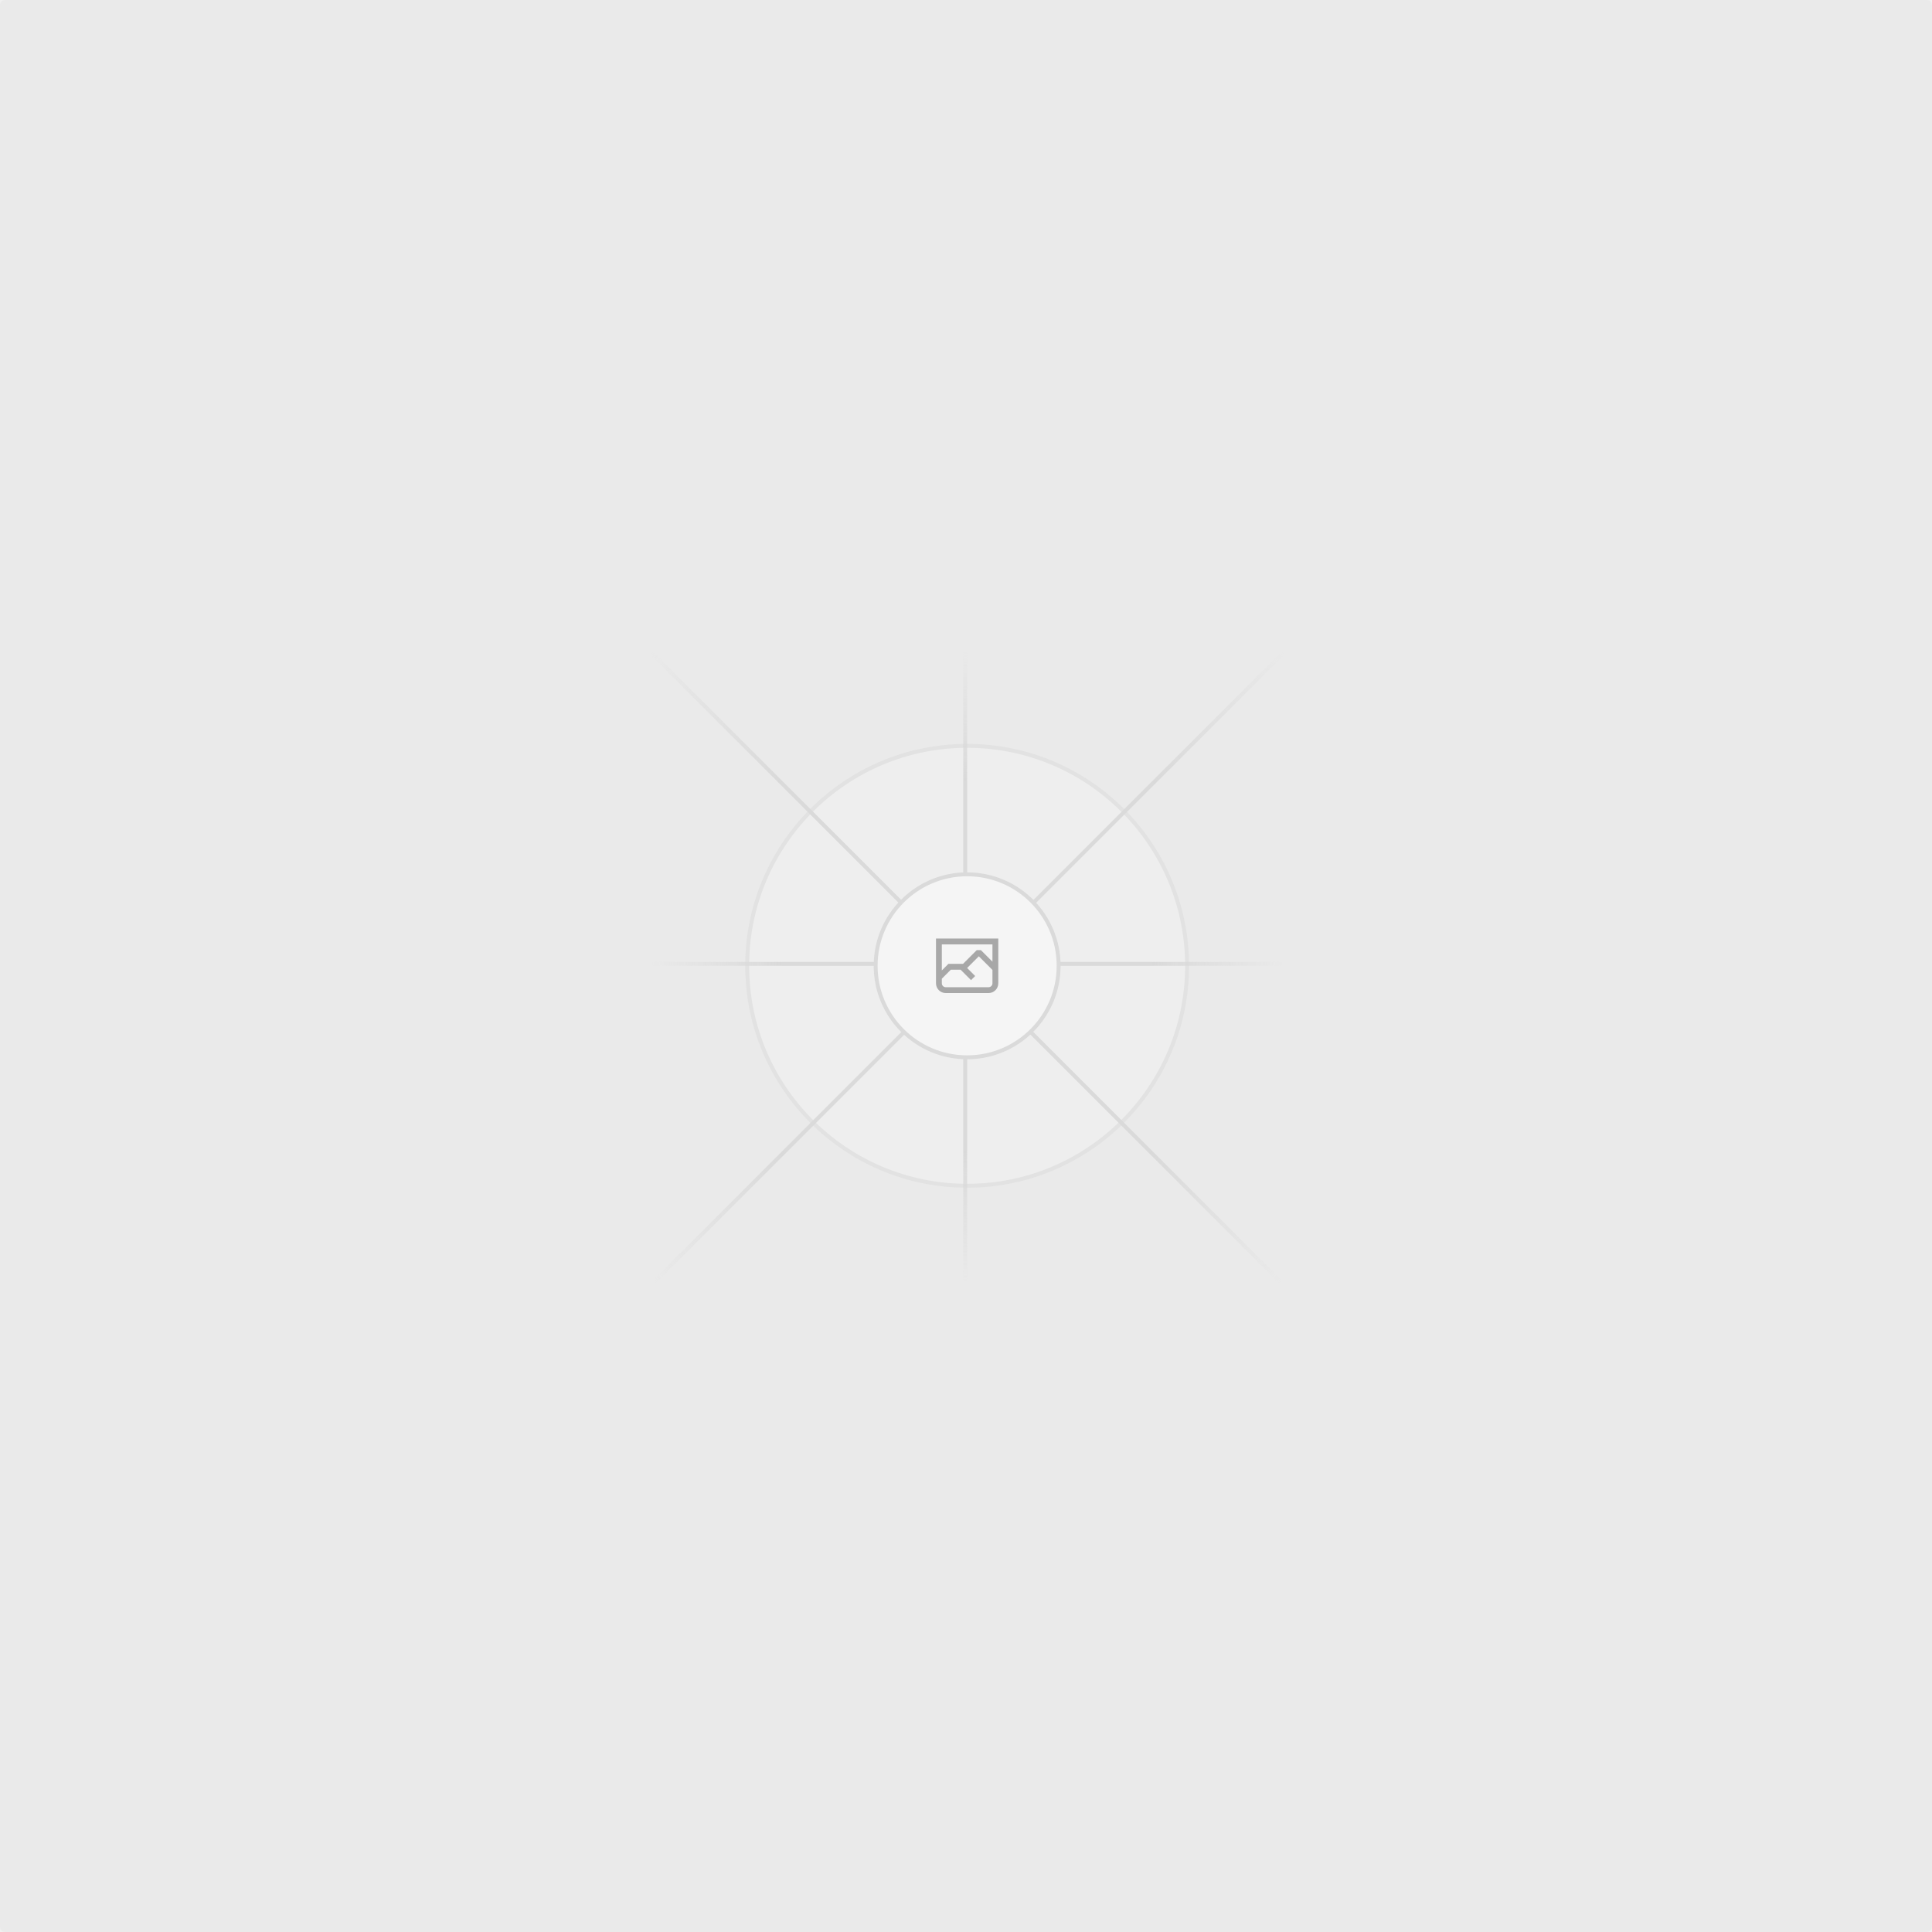
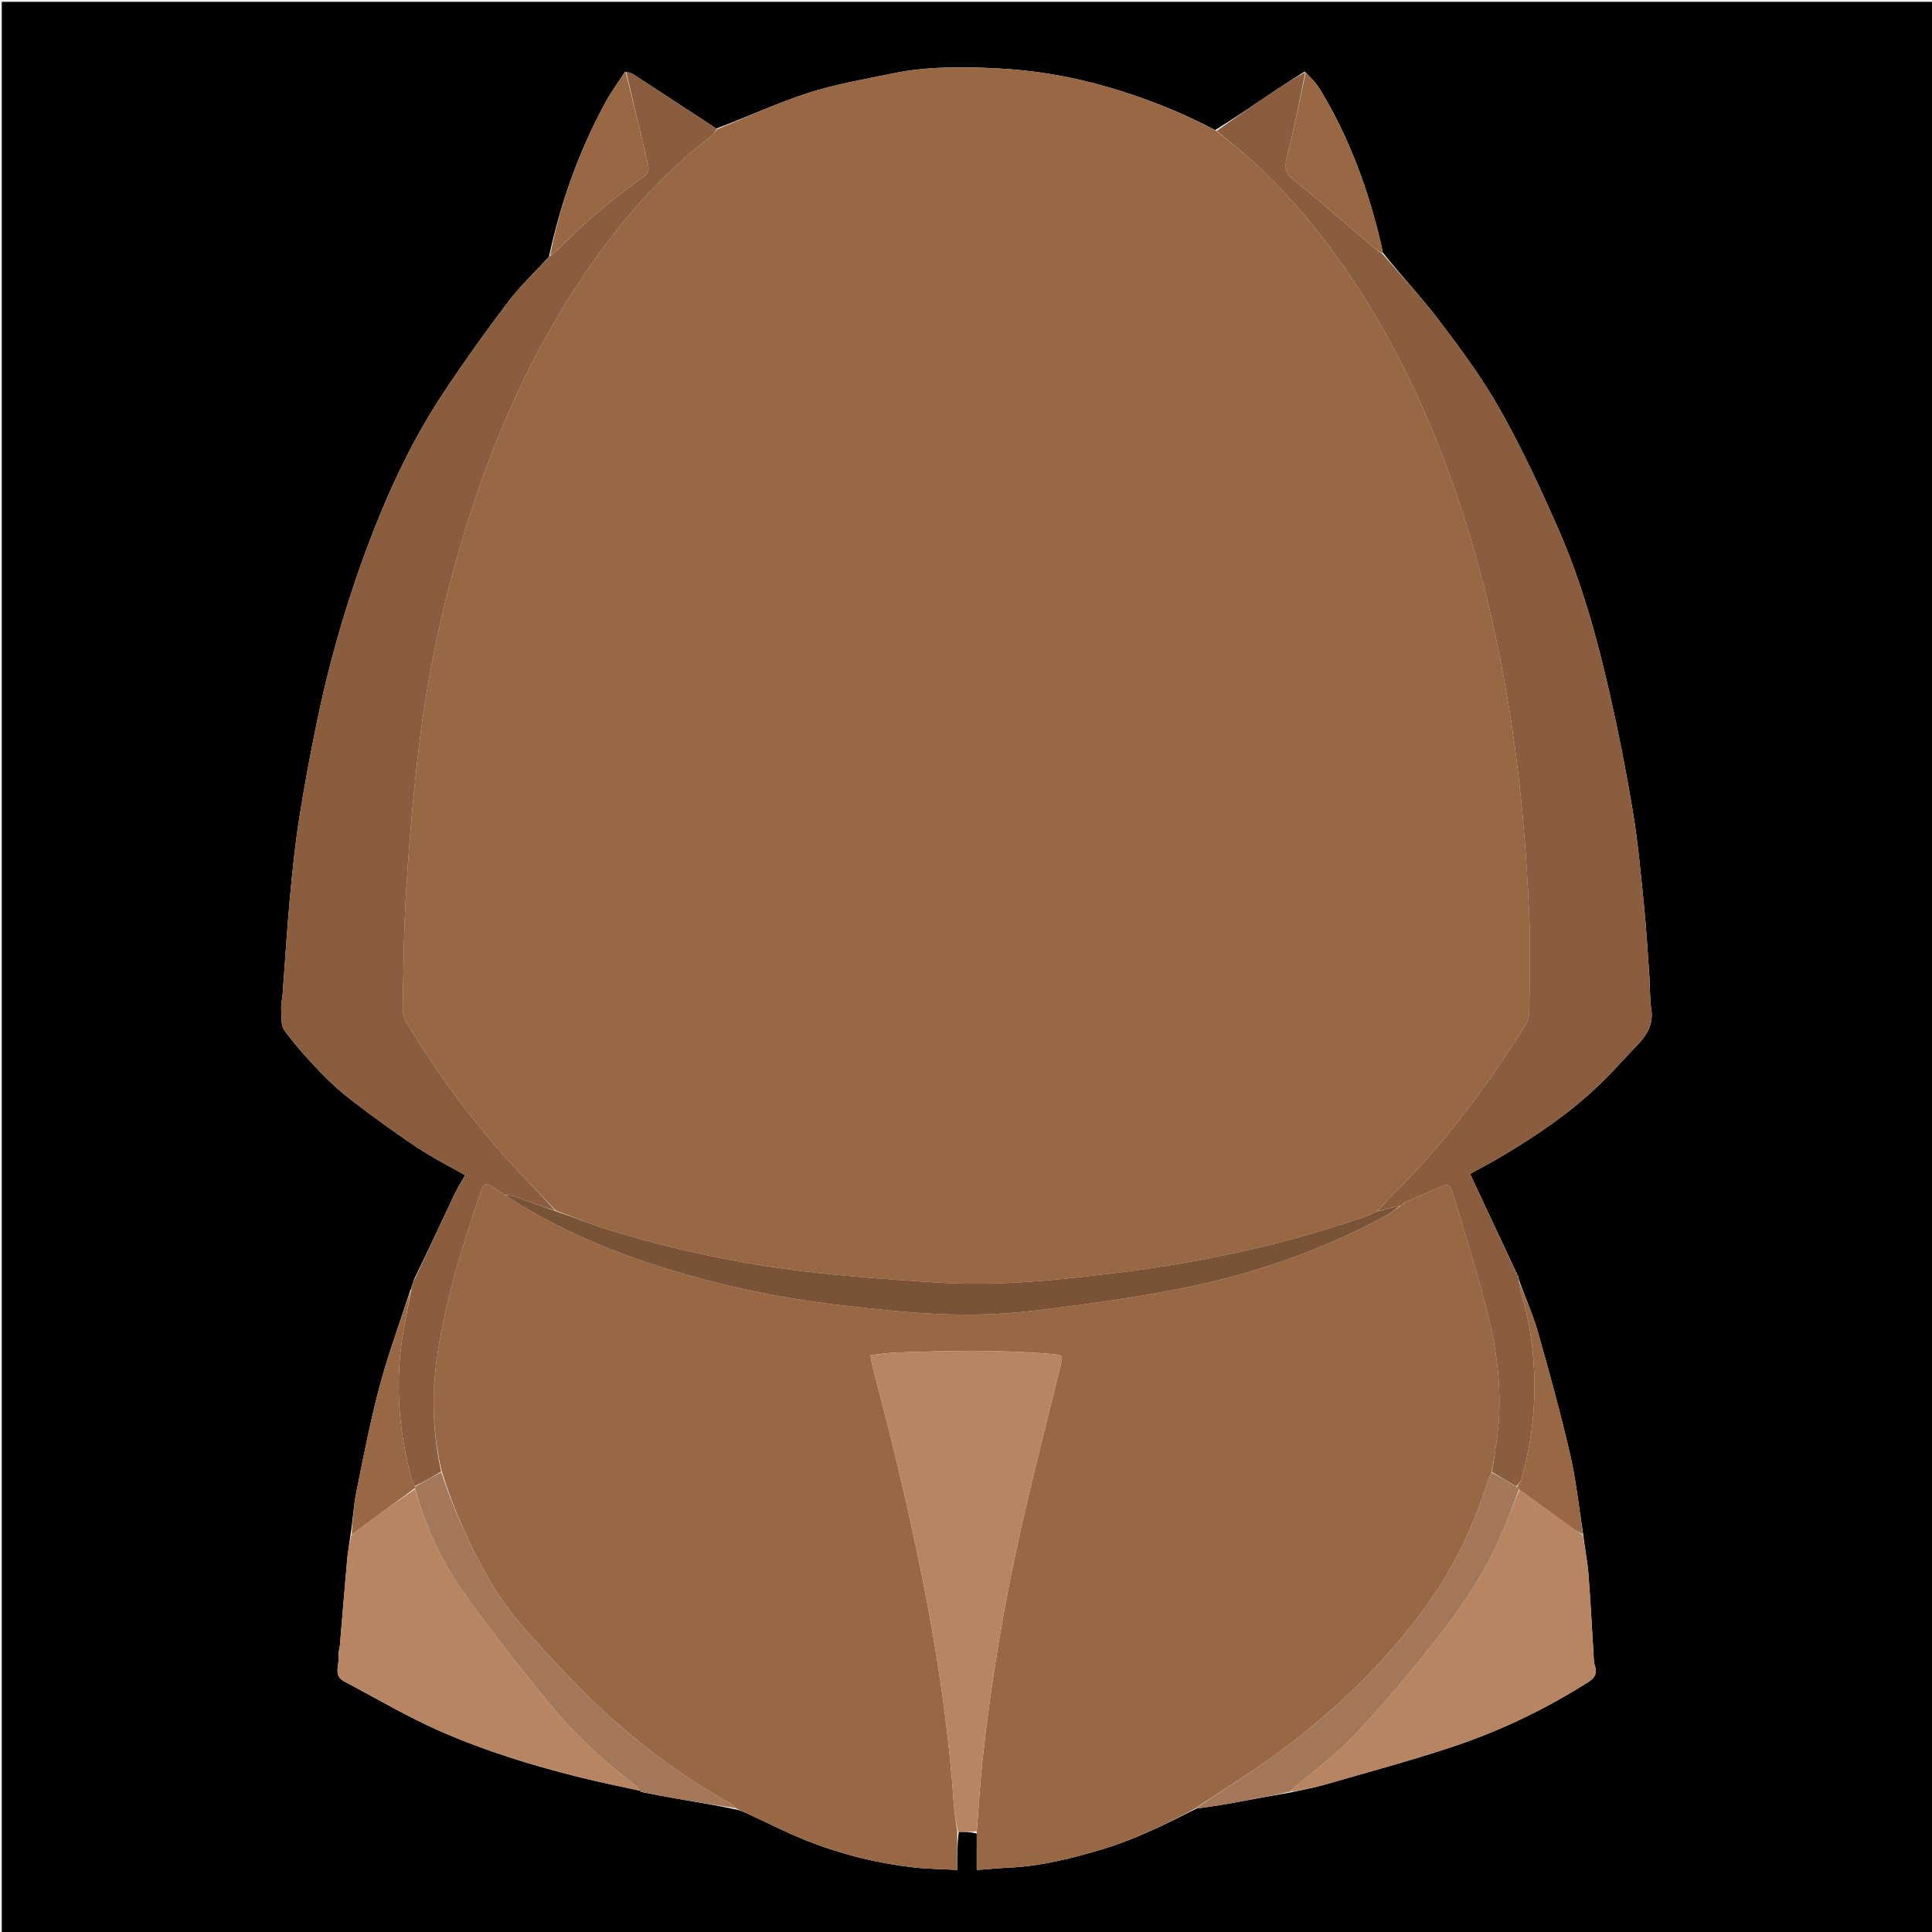
- <svg xmlns="http://www.w3.org/2000/svg" width="1200" height="1200" fill="none">
-   <rect width="1200" height="1200" fill="#EAEAEA" rx="3" />
-   <g opacity=".5">
-     <g opacity=".5">
-       <path fill="#FAFAFA" d="M600.709 736.5c-75.454 0-136.621-61.167-136.621-136.62 0-75.454 61.167-136.621 136.621-136.621 75.453 0 136.62 61.167 136.62 136.621 0 75.453-61.167 136.62-136.62 136.62Z" />
-       <path stroke="#C9C9C9" stroke-width="2.418" d="M600.709 736.5c-75.454 0-136.621-61.167-136.621-136.62 0-75.454 61.167-136.621 136.621-136.621 75.453 0 136.62 61.167 136.62 136.621 0 75.453-61.167 136.62-136.62 136.62Z" />
-     </g>
-     <path stroke="url(#a)" stroke-width="2.418" d="M0-1.209h553.581" transform="scale(1 -1) rotate(45 1163.11 91.165)" />
-     <path stroke="url(#b)" stroke-width="2.418" d="M404.846 598.671h391.726" />
-     <path stroke="url(#c)" stroke-width="2.418" d="M599.5 795.742V404.017" />
-     <path stroke="url(#d)" stroke-width="2.418" d="m795.717 796.597-391.441-391.44" />
-     <path fill="#fff" d="M600.709 656.704c-31.384 0-56.825-25.441-56.825-56.824 0-31.384 25.441-56.825 56.825-56.825 31.383 0 56.824 25.441 56.824 56.825 0 31.383-25.441 56.824-56.824 56.824Z" />
-     <g clip-path="url(#e)">
-       <path fill="#666" fill-rule="evenodd" d="M616.426 586.58h-31.434v16.176l3.553-3.554.531-.531h9.068l.074-.074 8.463-8.463h2.565l7.18 7.181V586.58Zm-15.715 14.654 3.698 3.699 1.283 1.282-2.565 2.565-1.282-1.283-5.2-5.199h-6.066l-5.514 5.514-.073.073v2.876a2.418 2.418 0 0 0 2.418 2.418h26.598a2.418 2.418 0 0 0 2.418-2.418v-8.317l-8.463-8.463-7.181 7.181-.071.072Zm-19.347 5.442v4.085a6.045 6.045 0 0 0 6.046 6.045h26.598a6.044 6.044 0 0 0 6.045-6.045v-7.108l1.356-1.355-1.282-1.283-.074-.073v-17.989h-38.689v23.43l-.146.146.146.147Z" clip-rule="evenodd" />
-     </g>
-     <path stroke="#C9C9C9" stroke-width="2.418" d="M600.709 656.704c-31.384 0-56.825-25.441-56.825-56.824 0-31.384 25.441-56.825 56.825-56.825 31.383 0 56.824 25.441 56.824 56.825 0 31.383-25.441 56.824-56.824 56.824Z" />
-   </g>
-   <defs>
-     <linearGradient id="a" x1="554.061" x2="-.48" y1=".083" y2=".087" gradientUnits="userSpaceOnUse">
-       <stop stop-color="#C9C9C9" stop-opacity="0" />
-       <stop offset=".208" stop-color="#C9C9C9" />
-       <stop offset=".792" stop-color="#C9C9C9" />
-       <stop offset="1" stop-color="#C9C9C9" stop-opacity="0" />
-     </linearGradient>
-     <linearGradient id="b" x1="796.912" x2="404.507" y1="599.963" y2="599.965" gradientUnits="userSpaceOnUse">
-       <stop stop-color="#C9C9C9" stop-opacity="0" />
-       <stop offset=".208" stop-color="#C9C9C9" />
-       <stop offset=".792" stop-color="#C9C9C9" />
-       <stop offset="1" stop-color="#C9C9C9" stop-opacity="0" />
-     </linearGradient>
-     <linearGradient id="c" x1="600.792" x2="600.794" y1="403.677" y2="796.082" gradientUnits="userSpaceOnUse">
-       <stop stop-color="#C9C9C9" stop-opacity="0" />
-       <stop offset=".208" stop-color="#C9C9C9" />
-       <stop offset=".792" stop-color="#C9C9C9" />
-       <stop offset="1" stop-color="#C9C9C9" stop-opacity="0" />
-     </linearGradient>
-     <linearGradient id="d" x1="404.85" x2="796.972" y1="403.903" y2="796.02" gradientUnits="userSpaceOnUse">
-       <stop stop-color="#C9C9C9" stop-opacity="0" />
-       <stop offset=".208" stop-color="#C9C9C9" />
-       <stop offset=".792" stop-color="#C9C9C9" />
-       <stop offset="1" stop-color="#C9C9C9" stop-opacity="0" />
-     </linearGradient>
-     <clipPath id="e">
-       <path fill="#fff" d="M581.364 580.535h38.689v38.689h-38.689z" />
-     </clipPath>
-   </defs>
+ <svg xmlns="http://www.w3.org/2000/svg" version="1.1" id="Layer_1" x="0px" y="0px" width="100%" viewBox="0 0 1080 1080" enable-background="new 0 0 1080 1080" xml:space="preserve">
+   <path fill="#000000" opacity="1" stroke="none" d=" M1,409   C1,272.682 1,136.865 1,1.024   C360.943,1.024 720.886,1.024 1080.914,1.024   C1080.914,360.901 1080.914,720.802 1080.914,1080.852   C721,1080.852 361,1080.852 1,1080.852   C1,857.114 1,633.307 1,409  M358.05,1001.473   C358.353,1001.604 358.656,1001.735 359.783,1001.999   C365.898,1003.144 371.999,1004.363 378.129,1005.419   C389.403,1007.363 400.693,1009.211 412.367,1011.7   C413.906,1012.269 415.489,1012.741 416.977,1013.423   C428.298,1018.612 439.397,1024.353 450.954,1028.943   C470.049,1036.528 489.92,1041.526 510.361,1043.854   C518.336,1044.762 526.408,1044.819 535.101,1045.301   C535.101,1037.629 535.101,1030.849 536.003,1024.012   C539.327,1024.035 542.651,1024.058 545.994,1025.008   C545.994,1031.546 545.994,1038.083 545.994,1045.352   C551.79,1044.917 557.848,1044.313 563.922,1044.034   C582.101,1043.198 599.561,1038.764 616.855,1033.553   C634.814,1028.141 651.493,1019.763 668.876,1010.996   C674.534,1010.149 680.216,1009.436 685.844,1008.426   C697.584,1006.32 709.296,1004.058 721.819,1001.941   C728.158,1000.493 734.583,999.342 740.822,997.545   C764.264,990.79 787.843,984.425 810.998,976.783   C838.194,967.808 863.952,955.493 888.178,940.061   C891.939,937.665 892.758,935.001 891.567,931.134   C891.327,930.355 891.076,929.551 891.026,928.746   C890,912.288 889.193,895.814 887.911,879.377   C887.354,872.244 885.832,865.185 884.938,857.234   C882.595,842.511 881.071,827.599 877.722,813.109   C872.418,790.164 866.187,767.417 859.748,744.757   C856.947,734.901 852.659,725.468 849.035,715.211   C848.978,714.794 848.92,714.378 848.824,713.452   C848.561,713.244 848.297,713.036 847.999,712.385   C847.999,712.385 847.863,711.962 847.826,711.455   C847.559,711.256 847.293,711.057 847.026,710.107   C838.634,692.183 830.242,674.259 821.793,656.214   C827.7,652.931 834.119,649.575 840.331,645.871   C859.183,634.632 877.302,622.324 893.238,607.142   C900.922,599.821 907.988,591.852 915.326,584.169   C920.614,578.632 924.369,572.687 923.117,564.355   C922.187,558.166 922.438,551.808 921.997,545.536   C921.06,532.197 920.289,518.838 918.948,505.537   C917.199,488.179 915.619,470.761 912.775,453.566   C909.131,431.535 904.812,409.584 899.861,387.808   C892.709,356.35 884.051,325.222 871.08,295.625   C861.166,273.001 850.676,250.506 838.583,228.998   C828.863,211.71 816.899,195.58 804.919,179.698   C795,166.548 783.604,154.512 772.963,141.163   C772.648,139.565 772.384,137.957 772.013,136.373   C764.869,105.911 754.232,76.812 737.916,49.987   C735.707,46.356 732.634,43.251 729.258,40.015   C723.626,43.644 717.936,47.187 712.373,50.919   C701.533,58.191 690.763,65.569 679.291,72.72   C660.361,62.695 640.549,54.912 619.996,48.872   C599.564,42.868 578.668,39.269 557.515,38.215   C538.026,37.245 518.367,37.05 499.069,41.036   C483.204,44.313 467.098,47.033 451.738,51.982   C434.457,57.55 417.892,65.341 400.389,71.844   C384.953,61.736 369.528,51.612 354.06,41.554   C352.849,40.766 351.339,40.437 349.348,40.205   C345.712,45.833 341.707,51.259 338.504,57.124   C323.743,84.149 313.523,112.868 306.847,143.583   C299.123,152.013 290.702,159.915 283.827,168.988   C271.216,185.631 259.06,202.662 247.539,220.076   C227.975,249.644 213.784,281.9 201.885,315.202   C191.526,344.196 183.256,373.789 177.073,403.936   C173.377,421.959 169.972,440.061 167.141,458.237   C164.861,472.873 163.358,487.648 162.015,502.407   C160.398,520.169 159.326,537.98 157.988,555.767   C157.778,558.556 157.052,561.351 157.197,564.111   C157.408,568.143 156.875,573.11 158.978,575.979   C165.111,584.347 172.113,592.143 179.318,599.639   C184.914,605.46 191.018,610.902 197.445,615.792   C209.08,624.646 220.905,633.294 233.073,641.393   C241.64,647.096 250.906,651.75 260.01,656.957   C257.97,660.555 255.804,663.874 254.124,667.423   C246.662,683.195 239.339,699.032 231.519,715.076   C231.393,715.368 231.267,715.659 231.005,716.571   C230.991,716.994 230.977,717.416 230.518,718.074   C230.392,718.367 230.266,718.659 230.003,719.574   C229.987,719.999 229.971,720.424 229.354,721.274   C223.572,739.143 217.049,756.814 212.208,774.935   C207.029,794.317 203.219,814.079 199.256,833.765   C197.648,841.752 197.215,849.975 195.837,858.801   C195.218,863.309 194.416,867.801 194.013,872.328   C192.601,888.201 191.34,904.087 189.983,919.964   C189.816,921.911 188.94,923.909 189.217,925.76   C189.934,930.563 185.961,936.55 192.462,939.968   C210.226,949.311 227.573,959.611 245.901,967.681   C271.06,978.76 297.396,986.855 324.103,993.507   C335.309,996.298 346.638,998.597 357.961,1001.024   C357.961,1001.024 357.865,1000.973 358.05,1001.473  z" />
+   <path fill="#986844" opacity="1" stroke="none" d=" M401.016,72.165   C417.892,65.341 434.457,57.55 451.738,51.982   C467.098,47.033 483.204,44.313 499.069,41.036   C518.367,37.05 538.026,37.245 557.515,38.215   C578.668,39.269 599.564,42.868 619.996,48.872   C640.549,54.912 660.361,62.695 679.816,73.095   C687.496,79.423 694.953,85.052 701.751,91.387   C722.925,111.117 741.055,133.466 756.996,157.571   C782.148,195.602 800.858,236.767 815.39,279.859   C828.996,320.206 838.35,361.601 844.817,403.668   C850.308,439.386 853.298,475.351 854.838,511.416   C855.604,529.377 855.095,547.399 854.875,565.389   C854.84,568.219 853.84,571.389 852.325,573.796   C830.719,608.138 806.516,640.459 777.521,669.01   C774.918,671.573 772.525,674.351 769.733,677.214   C767.141,678.376 764.902,679.499 762.555,680.309   C718.456,695.528 673.148,705.431 626.89,711.201   C592.696,715.465 558.443,719.151 523.933,716.943   C498.714,715.33 473.458,713.603 448.387,710.549   C412.967,706.235 378.065,698.861 343.853,688.61   C332.729,685.277 321.908,680.927 310.772,676.76   C301.429,666.863 292.03,657.459 283.144,647.592   C262.146,624.275 243.804,598.951 227.535,572.14   C226.067,569.72 225.083,566.539 225.137,563.736   C225.562,541.457 225.686,519.146 227.088,496.919   C228.74,470.723 230.957,444.529 234.04,418.465   C239.689,370.705 250.364,323.968 265.788,278.412   C281.615,231.664 302.568,187.369 331.089,146.886   C349.786,120.348 371.187,96.327 397.008,76.439   C398.535,75.263 399.689,73.601 401.016,72.165  z" />
+   <path fill="#986844" opacity="1" stroke="none" d=" M535.101,1024.068   C535.101,1030.849 535.101,1037.629 535.101,1045.301   C526.408,1044.819 518.336,1044.762 510.361,1043.854   C489.92,1041.526 470.049,1036.528 450.954,1028.943   C439.397,1024.353 428.298,1018.612 416.977,1013.423   C415.489,1012.741 413.906,1012.269 411.97,1011.126   C410.361,1009.694 409.213,1008.724 407.927,1007.998   C381.431,993.027 357.101,974.996 335.006,954.196   C320.497,940.537 306.943,925.795 293.715,910.871   C286.143,902.328 279.217,892.947 273.522,883.066   C262.544,864.018 253.576,843.941 246.939,822.498   C242.195,802.355 241.203,782.487 243.83,762.282   C248.215,728.569 258.461,696.453 269.33,664.466   C270.281,661.668 271.862,661.152 274.211,662.67   C276.861,664.383 279.442,666.202 282.351,668.136   C307.791,684.683 334.9,696.913 363.346,706.256   C398.584,717.829 434.678,725.641 471.508,729.816   C490.828,732.006 510.227,734.092 529.639,734.715   C545.88,735.235 562.31,734.558 578.445,732.632   C605.353,729.42 632.27,725.706 658.859,720.534   C699.099,712.708 737.683,699.549 773.885,679.981   C777.076,678.256 779.989,676.017 783.014,674.007   C782.997,673.997 783.008,674.035 783.286,673.913   C784.087,673.194 784.611,672.598 785.506,671.993   C791.917,669.315 797.951,666.633 803.998,663.978   C809.564,661.535 810.559,661.777 812.264,667.486   C818.731,689.136 825.604,710.69 831.204,732.567   C837.118,755.675 840.061,779.251 836.97,803.191   C836.12,809.773 835.021,816.323 833.806,823.176   C832.962,824.997 832.262,826.502 831.746,828.068   C824.575,849.831 815.519,870.93 802.759,889.832   C780.157,923.313 751.595,951.546 719.585,976.016   C703.102,988.618 685.243,999.42 668.006,1011.035   C651.493,1019.763 634.814,1028.141 616.855,1033.553   C599.561,1038.764 582.101,1043.198 563.922,1044.034   C557.848,1044.313 551.79,1044.917 545.994,1045.352   C545.994,1038.083 545.994,1031.546 546.042,1024.123   C547.103,1010.308 547.805,997.343 549.185,984.451   C553.922,940.207 561.289,896.369 571.095,852.982   C577.886,822.939 585.611,793.107 592.93,763.183   C594.281,757.66 594.023,757.435 588.234,756.933   C558.986,754.399 529.711,755.006 500.435,756.128   C495.997,756.298 491.579,757 486.607,757.513   C486.945,759.554 487.092,761.162 487.484,762.709   C491.815,779.821 496.395,796.874 500.506,814.039   C515.833,878.053 528.664,942.494 533.173,1008.336   C533.534,1013.599 534.446,1018.825 535.101,1024.068  z" />
+   <path fill="#895D3D" opacity="1" stroke="none" d=" M282.054,667.975   C279.442,666.202 276.861,664.383 274.211,662.67   C271.862,661.152 270.281,661.668 269.33,664.466   C258.461,696.453 248.215,728.569 243.83,762.282   C241.203,782.487 242.195,802.355 246.598,822.604   C241.553,825.769 236.806,828.439 231.853,830.801   C231.033,828.95 230.253,827.452 229.832,825.859   C223.22,800.829 220.944,775.464 224.617,749.759   C226.002,740.066 228.153,730.482 229.955,720.849   C229.971,720.424 229.987,719.999 230.214,719.081   C230.598,718.334 230.777,718.084 230.964,717.839   C230.977,717.416 230.991,716.994 231.216,716.081   C231.599,715.337 231.779,715.089 231.966,714.846   C239.339,699.032 246.662,683.195 254.124,667.423   C255.804,663.874 257.97,660.555 260.01,656.957   C250.906,651.75 241.64,647.096 233.073,641.393   C220.905,633.294 209.08,624.646 197.445,615.792   C191.018,610.902 184.914,605.46 179.318,599.639   C172.113,592.143 165.111,584.347 158.978,575.979   C156.875,573.11 157.408,568.143 157.197,564.111   C157.052,561.351 157.778,558.556 157.988,555.767   C159.326,537.98 160.398,520.169 162.015,502.407   C163.358,487.648 164.861,472.873 167.141,458.237   C169.972,440.061 173.377,421.959 177.073,403.936   C183.256,373.789 191.526,344.196 201.885,315.202   C213.784,281.9 227.975,249.644 247.539,220.076   C259.06,202.662 271.216,185.631 283.827,168.988   C290.702,159.915 299.123,152.013 307.32,143.178   C308.984,141.888 310.327,141.148 311.345,140.095   C326.189,124.727 342.458,111.032 359.923,98.757   C362.569,96.898 362.955,94.837 362.248,91.897   C358.086,74.579 354.048,57.232 349.969,39.894   C351.339,40.437 352.849,40.766 354.06,41.554   C369.528,51.612 384.953,61.736 400.703,72.005   C399.689,73.601 398.535,75.263 397.008,76.439   C371.187,96.327 349.786,120.348 331.089,146.886   C302.568,187.369 281.615,231.664 265.788,278.412   C250.364,323.968 239.689,370.705 234.04,418.465   C230.957,444.529 228.74,470.723 227.088,496.919   C225.686,519.146 225.562,541.457 225.137,563.736   C225.083,566.539 226.067,569.72 227.535,572.14   C243.804,598.951 262.146,624.275 283.144,647.592   C292.03,657.459 301.429,666.863 310.381,676.735   C302.639,674.256 295.135,671.455 287.569,668.831   C285.839,668.231 283.898,668.244 282.054,667.975  z" />
+   <path fill="#895D3D" opacity="1" stroke="none" d=" M834.036,822.888   C835.021,816.323 836.12,809.773 836.97,803.191   C840.061,779.251 837.118,755.675 831.204,732.567   C825.604,710.69 818.731,689.136 812.264,667.486   C810.559,661.777 809.564,661.535 803.998,663.978   C797.951,666.633 791.917,669.315 785.221,672.113   C784.045,672.839 783.527,673.437 783.008,674.035   C783.008,674.035 782.997,673.997 782.614,674.017   C778.165,675.034 774.1,676.032 770.035,677.03   C772.525,674.351 774.918,671.573 777.521,669.01   C806.516,640.459 830.719,608.138 852.325,573.796   C853.84,571.389 854.84,568.219 854.875,565.389   C855.095,547.399 855.604,529.377 854.838,511.416   C853.298,475.351 850.308,439.386 844.817,403.668   C838.35,361.601 828.996,320.206 815.39,279.859   C800.858,236.767 782.148,195.602 756.996,157.571   C741.055,133.466 722.925,111.117 701.751,91.387   C694.953,85.052 687.496,79.423 680.152,73.187   C690.763,65.569 701.533,58.191 712.373,50.919   C717.936,47.187 723.626,43.644 729.612,40.383   C726.441,56.637 723.189,72.592 719.247,88.375   C717.829,94.054 718.975,97.232 723.612,100.966   C738.721,113.134 753.277,125.988 768.076,138.543   C769.569,139.81 771.262,140.841 772.862,141.982   C783.604,154.512 795,166.548 804.919,179.698   C816.899,195.58 828.863,211.71 838.583,228.998   C850.676,250.506 861.166,273.001 871.08,295.625   C884.051,325.222 892.709,356.35 899.861,387.808   C904.812,409.584 909.131,431.535 912.775,453.566   C915.619,470.761 917.199,488.179 918.948,505.537   C920.289,518.838 921.06,532.197 921.997,545.536   C922.438,551.808 922.187,558.166 923.117,564.355   C924.369,572.687 920.614,578.632 915.326,584.169   C907.988,591.852 900.922,599.821 893.238,607.142   C877.302,622.324 859.183,634.632 840.331,645.871   C834.119,649.575 827.7,652.931 821.793,656.214   C830.242,674.259 838.634,692.183 847.165,710.667   C847.476,711.483 847.663,711.728 847.863,711.962   C847.863,711.962 847.999,712.385 848.154,712.796   C848.479,713.469 848.664,713.721 848.863,713.962   C848.92,714.378 848.978,714.794 849.047,715.943   C849.506,718.954 849.751,721.295 850.432,723.502   C855.469,739.844 857.651,756.726 857.752,773.65   C857.858,791.42 855.554,809.127 850.595,826.329   C850.112,828.003 848.88,829.46 847.709,830.835   C842.96,828.064 838.498,825.476 834.036,822.888  z" />
+   <path fill="#B78562" opacity="1" stroke="none" d=" M535.552,1024.04   C534.446,1018.825 533.534,1013.599 533.173,1008.336   C528.664,942.494 515.833,878.053 500.506,814.039   C496.395,796.874 491.815,779.821 487.484,762.709   C487.092,761.162 486.945,759.554 486.607,757.513   C491.579,757 495.997,756.298 500.435,756.128   C529.711,755.006 558.986,754.399 588.234,756.933   C594.023,757.435 594.281,757.66 592.93,763.183   C585.611,793.107 577.886,822.939 571.095,852.982   C561.289,896.369 553.922,940.207 549.185,984.451   C547.805,997.343 547.103,1010.308 546.032,1023.66   C542.651,1024.058 539.327,1024.035 535.552,1024.04  z" />
+   <path fill="#B78562" opacity="1" stroke="none" d=" M884.748,858.093   C885.832,865.185 887.354,872.244 887.911,879.377   C889.193,895.814 890,912.288 891.026,928.746   C891.076,929.551 891.327,930.355 891.567,931.134   C892.758,935.001 891.939,937.665 888.178,940.061   C863.952,955.493 838.194,967.808 810.998,976.783   C787.843,984.425 764.264,990.79 740.822,997.545   C734.583,999.342 728.158,1000.493 721.557,1001.606   C722.531,1000.177 723.752,999.068 725.004,997.994   C735.355,989.118 746.496,980.999 755.882,971.199   C769.789,956.681 782.833,941.283 795.553,925.695   C813.171,904.106 829.36,881.483 840.193,855.536   C843.334,848.012 846.132,840.345 849.438,832.831   C859.271,839.846 868.743,846.788 878.243,853.69   C880.36,855.229 882.577,856.629 884.748,858.093  z" />
+   <path fill="#B78562" opacity="1" stroke="none" d=" M357.911,1001.12   C346.638,998.597 335.309,996.298 324.103,993.507   C297.396,986.855 271.06,978.76 245.901,967.681   C227.573,959.611 210.226,949.311 192.462,939.968   C185.961,936.55 189.934,930.563 189.217,925.76   C188.94,923.909 189.816,921.911 189.983,919.964   C191.34,904.087 192.601,888.201 194.013,872.328   C194.416,867.801 195.218,863.309 196.362,858.347   C199.491,855.861 202.041,853.755 204.709,851.809   C213.782,845.191 222.897,838.629 232.039,832.428   C237.755,853.011 246.449,872.023 258.384,889.069   C272.759,909.602 288.459,929.244 304.234,948.747   C319.007,967.013 335.738,983.435 354.674,997.493   C355.948,998.439 356.841,999.899 357.911,1001.12  z" />
+   <path fill="#A47758" opacity="1" stroke="none" d=" M357.936,1001.072   C356.841,999.899 355.948,998.439 354.674,997.493   C335.738,983.435 319.007,967.013 304.234,948.747   C288.459,929.244 272.759,909.602 258.384,889.069   C246.449,872.023 237.755,853.011 232.054,832.193   C232.027,831.577 232.059,831.109 232.059,831.109   C236.806,828.439 241.553,825.769 246.641,822.994   C253.576,843.941 262.544,864.018 273.522,883.066   C279.217,892.947 286.143,902.328 293.715,910.871   C306.943,925.795 320.497,940.537 335.006,954.196   C357.101,974.996 381.431,993.027 407.927,1007.998   C409.213,1008.724 410.361,1009.694 411.774,1010.825   C400.693,1009.211 389.403,1007.363 378.129,1005.419   C371.999,1004.363 365.898,1003.144 359.188,1001.784   C358.329,1001.397 358.086,1001.198 357.865,1000.973   C357.865,1000.973 357.961,1001.024 357.936,1001.072  z" />
+   <path fill="#A47758" opacity="1" stroke="none" d=" M849.087,832.744   C846.132,840.345 843.334,848.012 840.193,855.536   C829.36,881.483 813.171,904.106 795.553,925.695   C782.833,941.283 769.789,956.681 755.882,971.199   C746.496,980.999 735.355,989.118 725.004,997.994   C723.752,999.068 722.531,1000.177 721.157,1001.565   C709.296,1004.058 697.584,1006.32 685.844,1008.426   C680.216,1009.436 674.534,1010.149 668.441,1011.015   C685.243,999.42 703.102,988.618 719.585,976.016   C751.595,951.546 780.157,923.313 802.759,889.832   C815.519,870.93 824.575,849.831 831.746,828.068   C832.262,826.502 832.962,824.997 833.806,823.176   C838.498,825.476 842.96,828.064 847.834,831.06   C848.527,831.893 848.807,832.319 849.087,832.744  z" />
+   <path fill="#986844" opacity="1" stroke="none" d=" M349.659,40.05   C354.048,57.232 358.086,74.579 362.248,91.897   C362.955,94.837 362.569,96.898 359.923,98.757   C342.458,111.032 326.189,124.727 311.345,140.095   C310.327,141.148 308.984,141.888 307.479,142.876   C313.523,112.868 323.743,84.149 338.504,57.124   C341.707,51.259 345.712,45.833 349.659,40.05  z" />
+   <path fill="#986844" opacity="1" stroke="none" d=" M772.913,141.572   C771.262,140.841 769.569,139.81 768.076,138.543   C753.277,125.988 738.721,113.134 723.612,100.966   C718.975,97.232 717.829,94.054 719.247,88.375   C723.189,72.592 726.441,56.637 729.963,40.326   C732.634,43.251 735.707,46.356 737.916,49.987   C754.232,76.812 764.869,105.911 772.013,136.373   C772.384,137.957 772.648,139.565 772.913,141.572  z" />
+   <path fill="#986844" opacity="1" stroke="none" d=" M849.438,832.831   C848.807,832.319 848.527,831.893 848.121,831.242   C848.88,829.46 850.112,828.003 850.595,826.329   C855.554,809.127 857.858,791.42 857.752,773.65   C857.651,756.726 855.469,739.844 850.432,723.502   C849.751,721.295 849.506,718.954 849.053,716.259   C852.659,725.468 856.947,734.901 859.748,744.757   C866.187,767.417 872.418,790.164 877.722,813.109   C881.071,827.599 882.595,842.511 884.843,857.663   C882.577,856.629 880.36,855.229 878.243,853.69   C868.743,846.788 859.271,839.846 849.438,832.831  z" />
+   <path fill="#986844" opacity="1" stroke="none" d=" M231.853,830.801   C232.059,831.109 232.027,831.577 232.012,831.811   C222.897,838.629 213.782,845.191 204.709,851.809   C202.041,853.755 199.491,855.861 196.567,857.992   C197.215,849.975 197.648,841.752 199.256,833.765   C203.219,814.079 207.029,794.317 212.208,774.935   C217.049,756.814 223.572,739.143 229.654,721.061   C228.153,730.482 226.002,740.066 224.617,749.759   C220.944,775.464 223.22,800.829 229.832,825.859   C230.253,827.452 231.033,828.95 231.853,830.801  z" />
+   <path fill="#986844" opacity="1" stroke="none" d=" M230.741,717.957   C230.777,718.084 230.598,718.334 230.283,718.77   C230.266,718.659 230.392,718.367 230.741,717.957  z" />
+   <path fill="#986844" opacity="1" stroke="none" d=" M231.742,714.961   C231.779,715.089 231.599,715.337 231.284,715.771   C231.267,715.659 231.393,715.368 231.742,714.961  z" />
+   <path fill="#986844" opacity="1" stroke="none" d=" M848.844,713.707   C848.664,713.721 848.479,713.469 848.172,713.018   C848.297,713.036 848.561,713.244 848.844,713.707  z" />
+   <path fill="#986844" opacity="1" stroke="none" d=" M847.844,711.708   C847.663,711.728 847.476,711.483 847.165,711.043   C847.293,711.057 847.559,711.256 847.844,711.708  z" />
+   <path fill="#B78562" opacity="1" stroke="none" d=" M357.957,1001.223   C358.086,1001.198 358.329,1001.397 358.776,1001.718   C358.656,1001.735 358.353,1001.604 357.957,1001.223  z" />
+   <path fill="#7A5336" opacity="1" stroke="none" d=" M769.733,677.214   C774.1,676.032 778.165,675.034 782.631,674.026   C779.989,676.017 777.076,678.256 773.885,679.981   C737.683,699.549 699.099,712.708 658.859,720.534   C632.27,725.706 605.353,729.42 578.445,732.632   C562.31,734.558 545.88,735.235 529.639,734.715   C510.227,734.092 490.828,732.006 471.508,729.816   C434.678,725.641 398.584,717.829 363.346,706.256   C334.9,696.913 307.791,684.683 282.351,668.136   C283.898,668.244 285.839,668.231 287.569,668.831   C295.135,671.455 302.639,674.256 310.557,677.017   C321.908,680.927 332.729,685.277 343.853,688.61   C378.065,698.861 412.967,706.235 448.387,710.549   C473.458,713.603 498.714,715.33 523.933,716.943   C558.443,719.151 592.696,715.465 626.89,711.201   C673.148,705.431 718.456,695.528 762.555,680.309   C764.902,679.499 767.141,678.376 769.733,677.214  z" />
+   <path fill="#7A5336" opacity="1" stroke="none" d=" M783.286,673.913   C783.527,673.437 784.045,672.839 784.85,672.122   C784.611,672.598 784.087,673.194 783.286,673.913  z" />
</svg>
